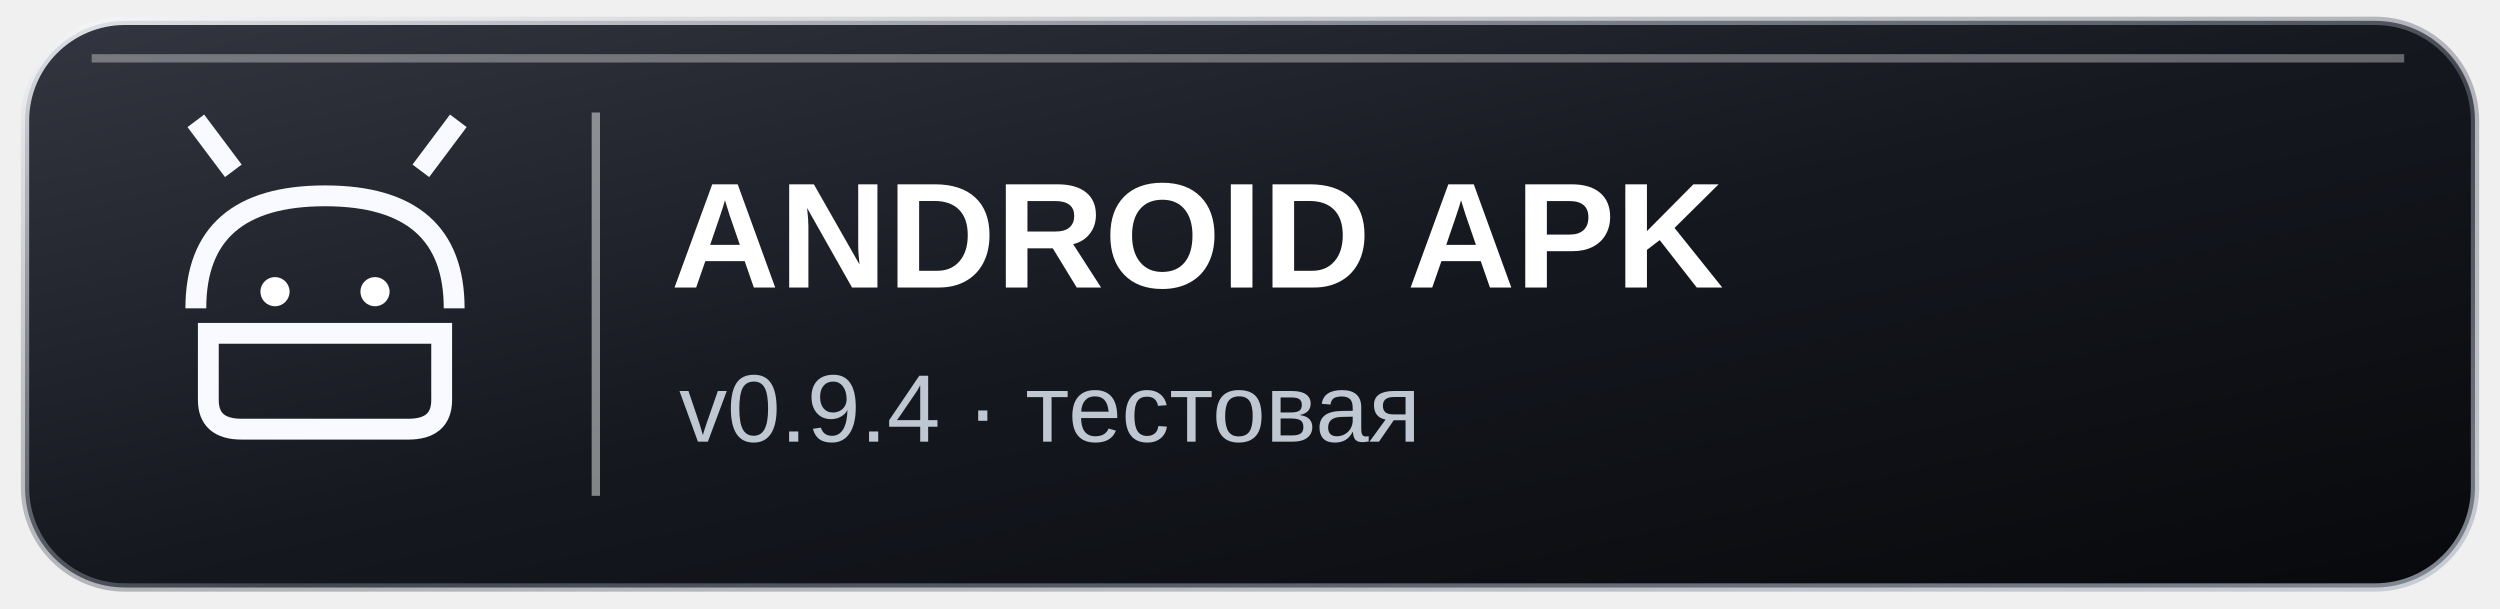
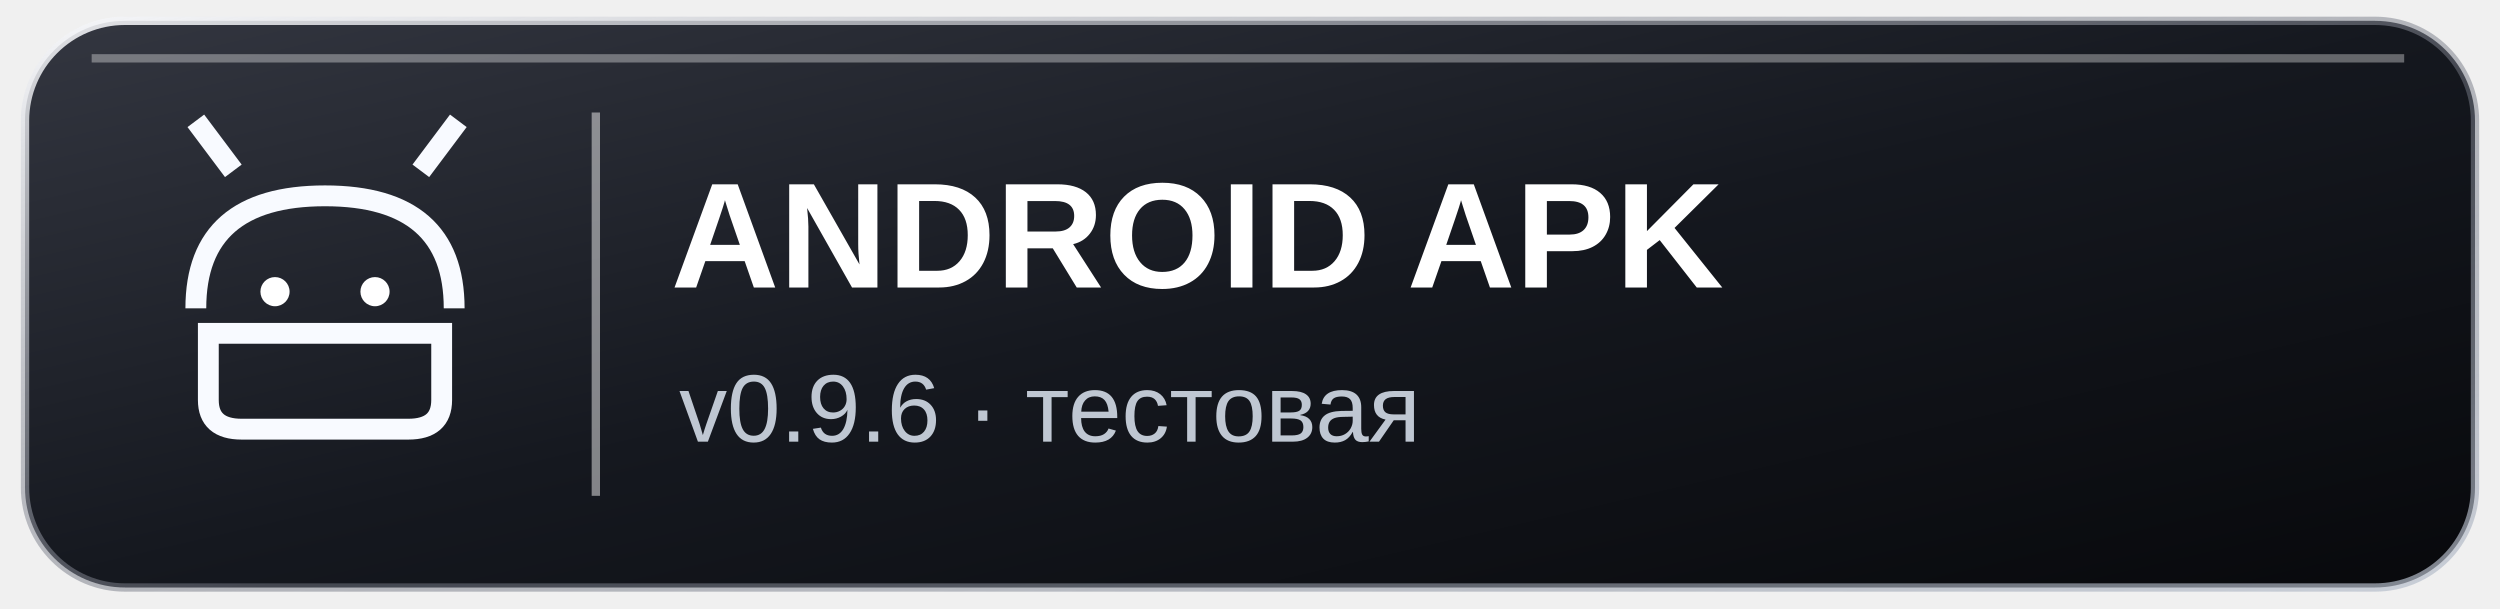
- <svg xmlns="http://www.w3.org/2000/svg" width="600" height="146" viewBox="0 0 600 146" role="img" aria-label="ANDROID APK — v0.9.4 · тестовая">
+ <svg xmlns="http://www.w3.org/2000/svg" width="600" height="146" viewBox="0 0 600 146" role="img" aria-label="ANDROID APK — v0.9.6 · тестовая">
  <defs>
    <linearGradient id="bg" x1="0" y1="0" x2="1" y2="1">
      <stop stop-color="#333640" />
      <stop offset=".50" stop-color="#15181f" />
      <stop offset="1" stop-color="#08090c" />
    </linearGradient>
    <linearGradient id="edge" x1="0" y1="0" x2="1" y2="1">
      <stop stop-color="#f6f7fa" stop-opacity=".9" />
      <stop offset=".55" stop-color="#737783" stop-opacity=".50" />
      <stop offset="1" stop-color="#b8c0cd" stop-opacity=".7" />
    </linearGradient>
  </defs>
  <rect x="6" y="5" width="588" height="136" rx="24" fill="url(#bg)" stroke="url(#edge)" stroke-width="2" />
  <path d="M22 14H577" stroke="#ffffff" stroke-opacity=".34" stroke-width="2" />
  <g transform="translate(24 19)" stroke="#f8faff" fill="none" stroke-width="5">
    <path d="M23 55Q23 28 54 28T85 55M32 22L23 10M77 22L86 10M26 61H82V77Q82 84 74 84H34Q26 84 26 77Z" />
    <circle cx="42" cy="51" r="3.5" fill="white" stroke="none" />
    <circle cx="66" cy="51" r="3.5" fill="white" stroke="none" />
  </g>
  <path d="M143 27V119" stroke="#fff" stroke-opacity=".47" stroke-width="2" />
  <text x="161" y="69" fill="#fff" font-family="Segoe UI,Arial,sans-serif" font-size="36" font-weight="700">ANDROID APK</text>
-   <text x="163" y="106" fill="#bfc7d2" font-family="Segoe UI,Arial,sans-serif" font-size="23">v0.9.4 · тестовая</text>
+   <text x="163" y="106" fill="#bfc7d2" font-family="Segoe UI,Arial,sans-serif" font-size="23">v0.9.6 · тестовая</text>
</svg>
